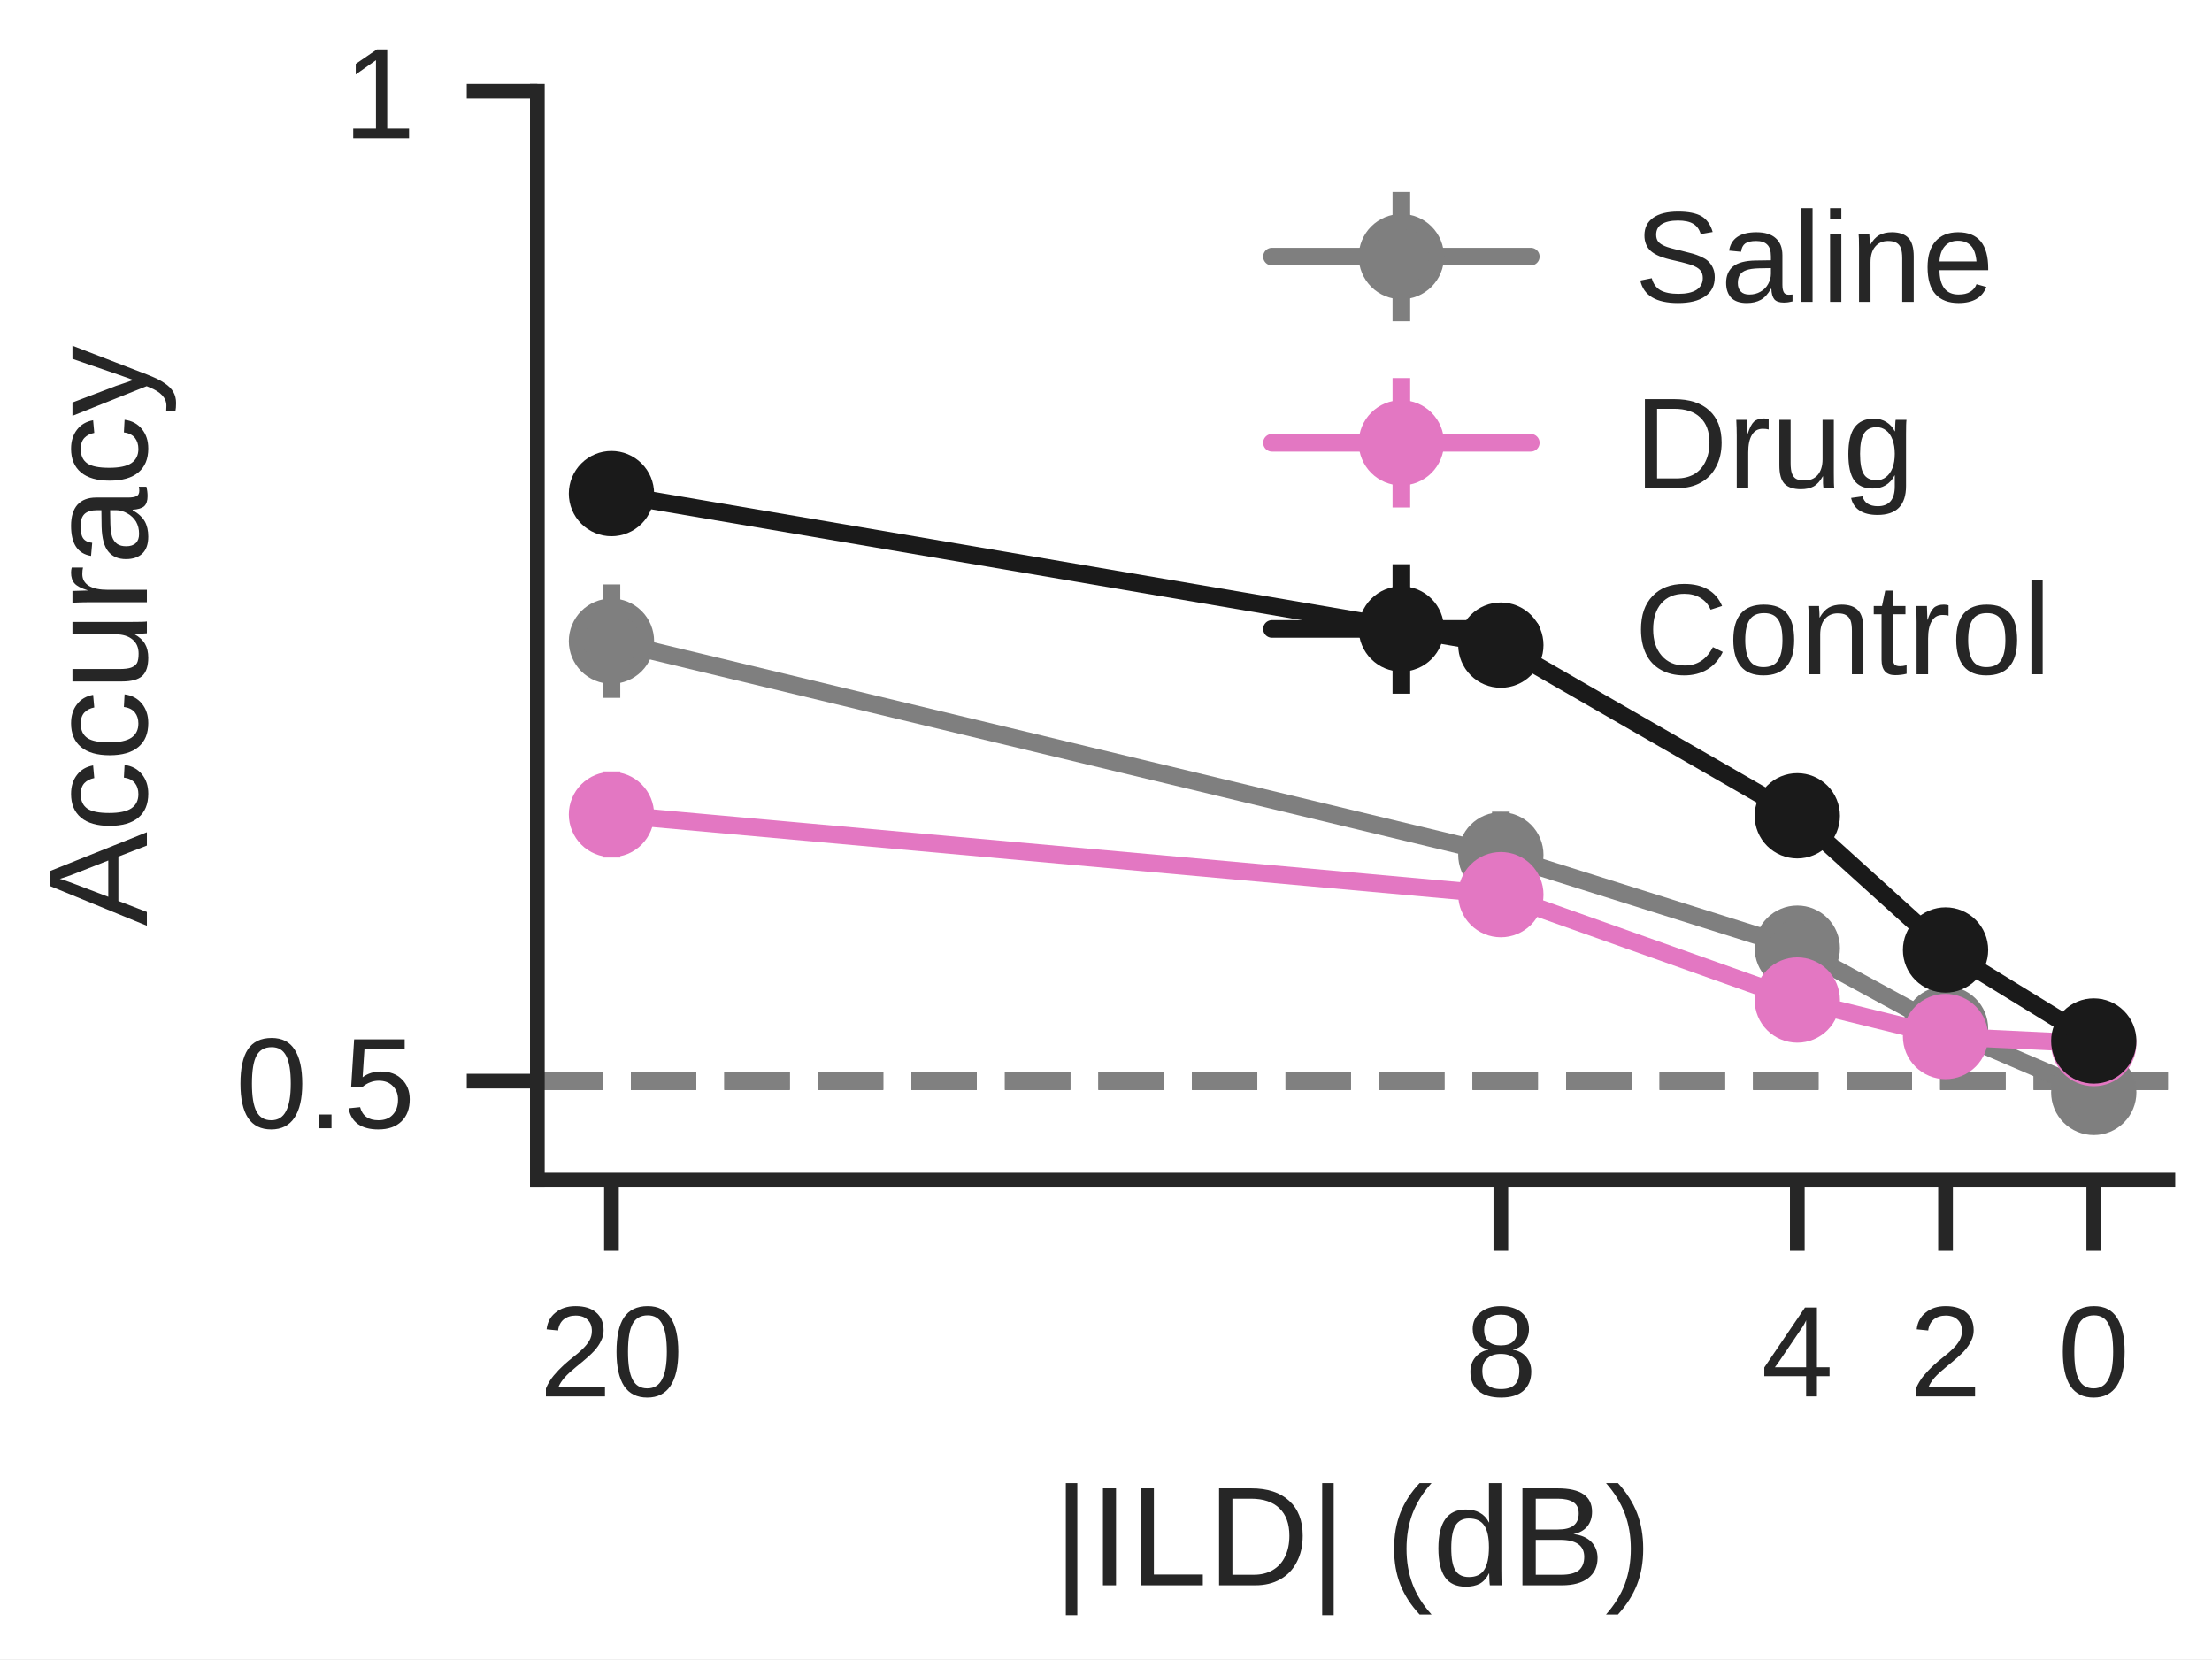
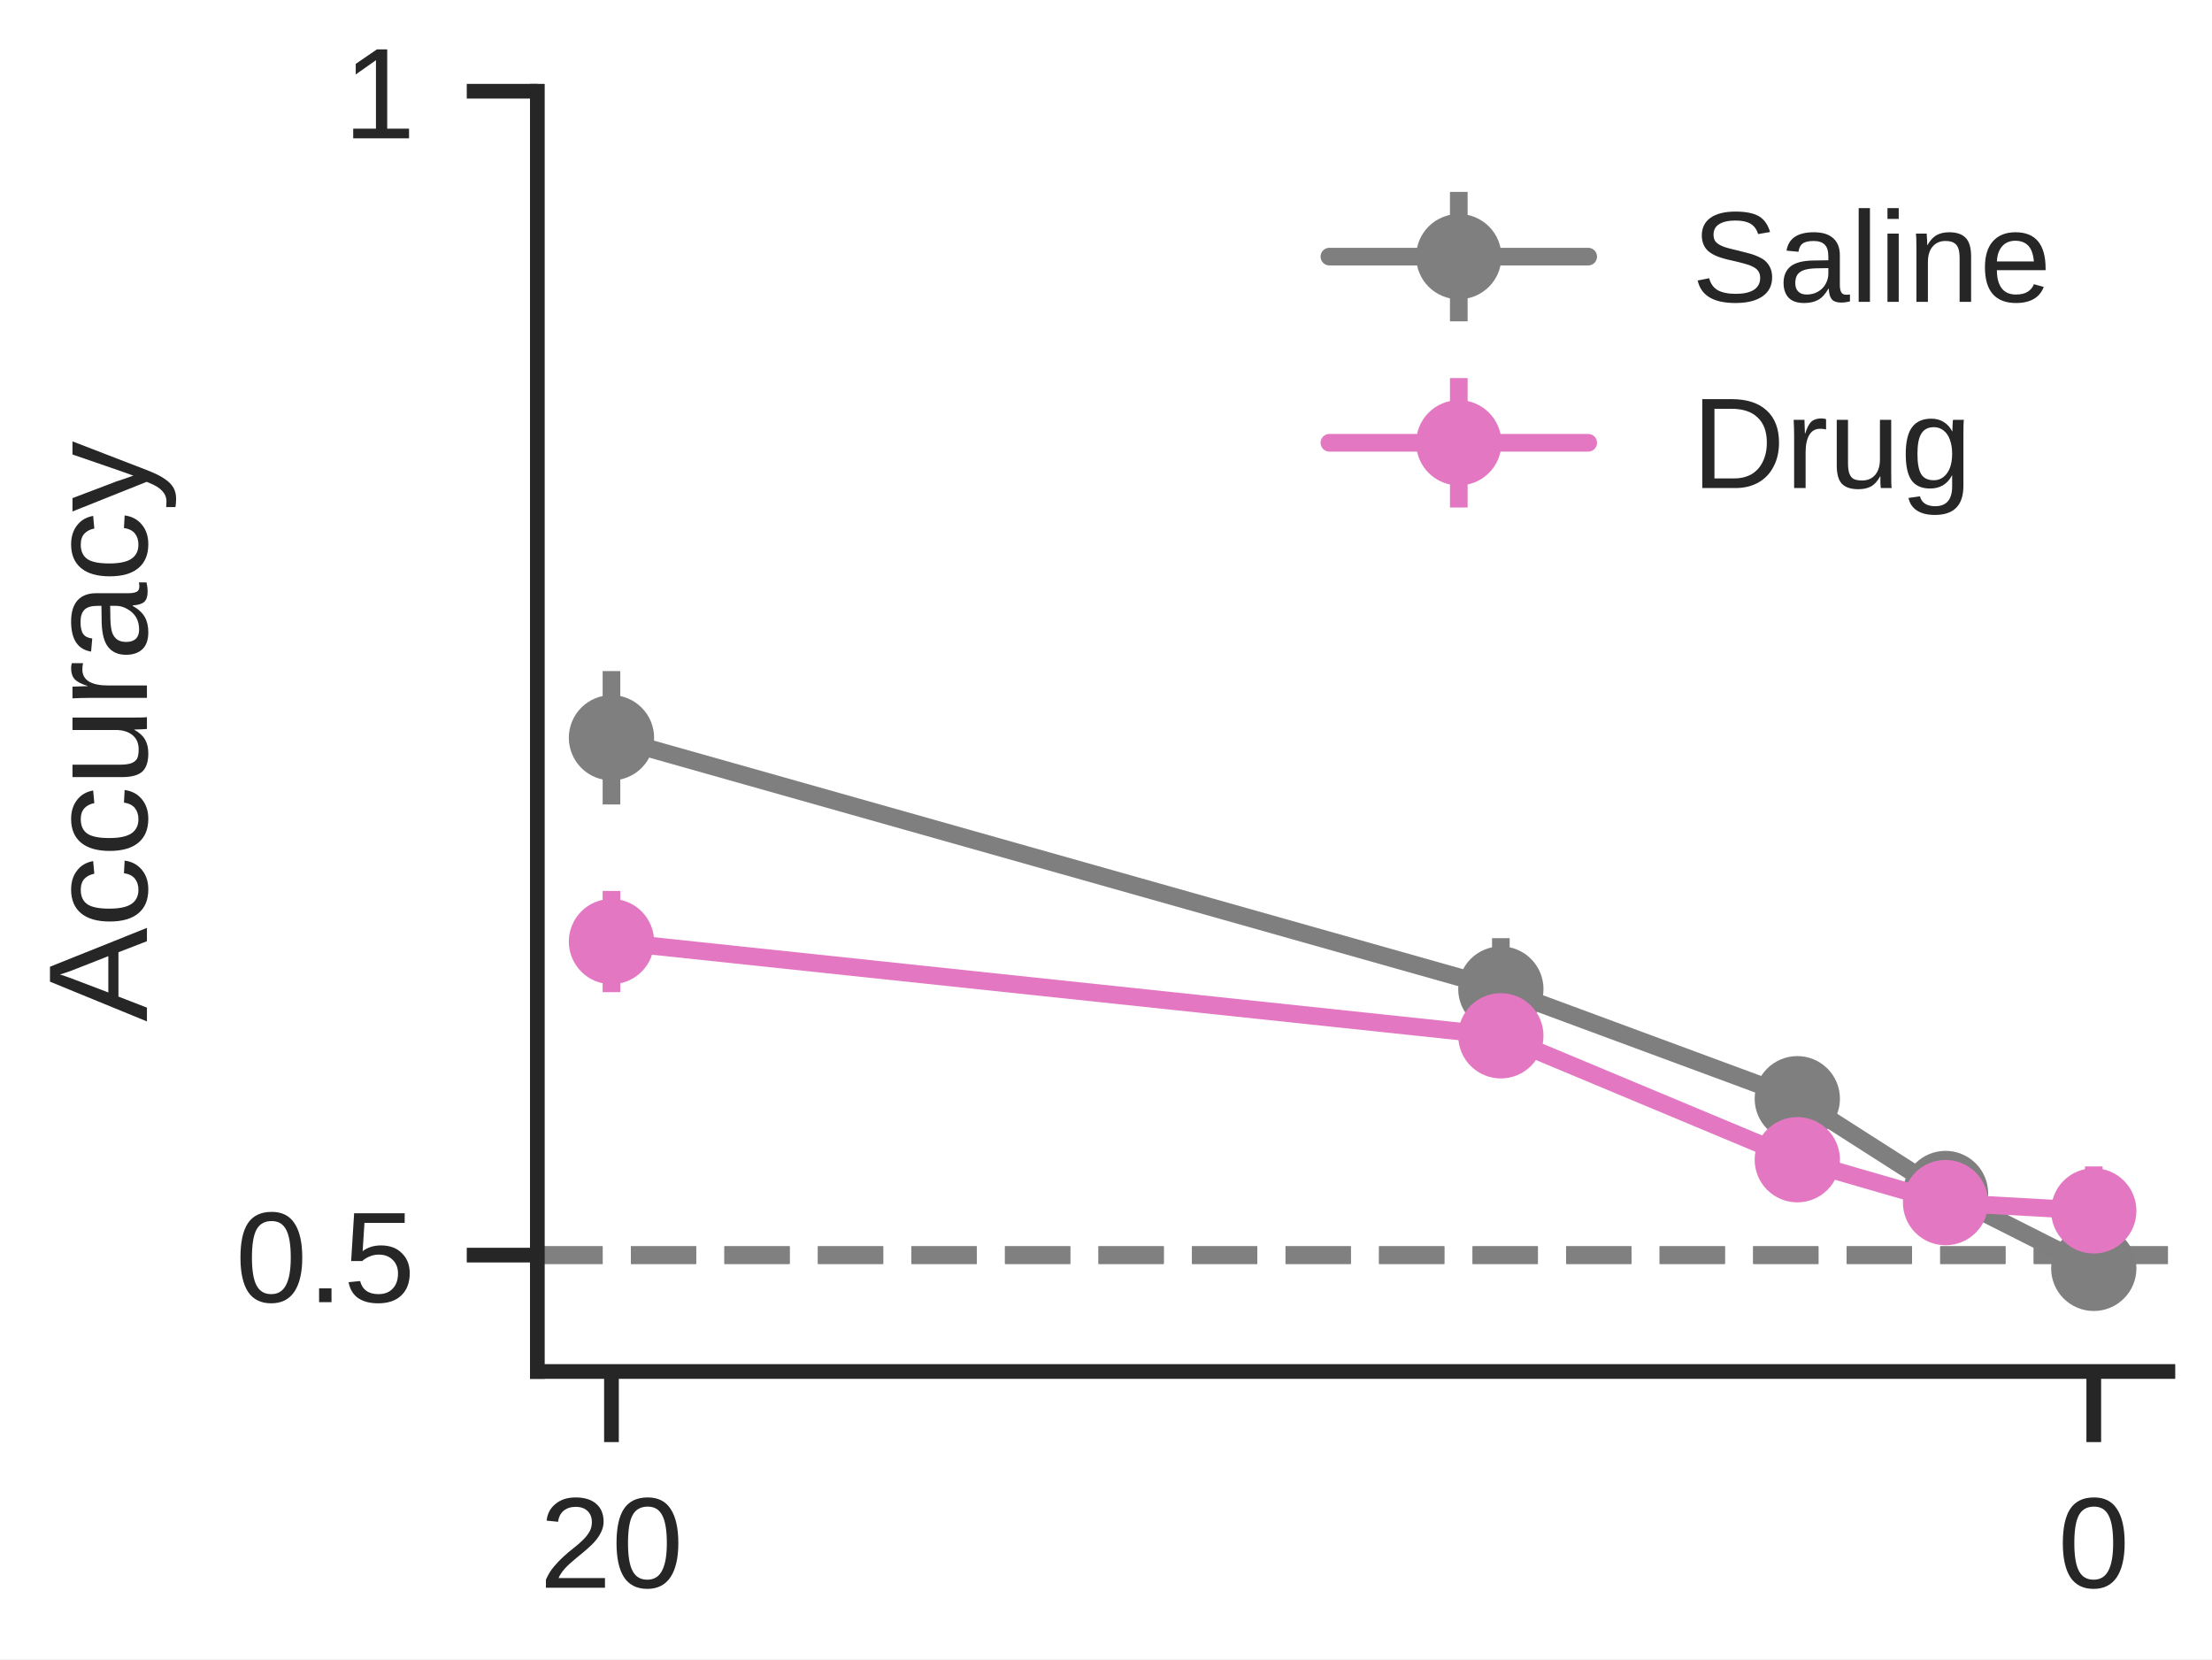
<svg xmlns="http://www.w3.org/2000/svg" xmlns:xlink="http://www.w3.org/1999/xlink" width="150.425pt" height="112.819pt" viewBox="0 0 150.425 112.819" version="1.1">
  <defs>
    <style type="text/css">*{stroke-linejoin: round; stroke-linecap: butt}</style>
  </defs>
  <g id="figure_1">
    <g id="patch_1">
      <path d="M 0 112.819  L 150.425 112.819  L 150.425 0  L 0 0  z " style="fill: #ffffff" />
    </g>
    <g id="axes_1">
      <g id="patch_2">
-         <path d="M 36.542 80.251  L 147.425 80.251  L 147.425 6.204  L 36.542 6.204  z " style="fill: #ffffff" />
+         <path d="M 36.542 93.26  L 147.425 93.26  L 147.425 6.204  L 36.542 6.204  z " style="fill: #ffffff" />
      </g>
      <g id="matplotlib.axis_1">
        <g id="xtick_1">
          <g id="line2d_1">
            <defs>
-               <path id="mf07b5c90a0" d="M 0 0  L 0 4.8  " style="stroke: #262626" />
+               <path id="m92af181540" d="M 0 0  L 0 4.8  " style="stroke: #262626" />
            </defs>
            <g>
-               <use xlink:href="#mf07b5c90a0" x="142.385" y="80.251" style="fill: #262626; stroke: #262626" />
+               <use xlink:href="#m92af181540" x="41.582" y="93.26" style="fill: #262626; stroke: #262626" />
            </g>
          </g>
          <g id="text_1">
-             <text style="font-size: 8.8px; font-family: 'Arial', 'DejaVu Sans', 'Liberation Sans', 'Bitstream Vera Sans', sans-serif; text-anchor: middle; fill: #262626" x="142.385" y="94.957" transform="rotate(-0 142.3848 94.95714)">0</text>
+             <text style="font-size: 8.8px; font-family: 'Arial', 'DejaVu Sans', 'Liberation Sans', 'Bitstream Vera Sans', sans-serif; text-anchor: middle; fill: #262626" x="41.582" y="107.967" transform="rotate(-0 41.58195 107.9667)">20</text>
          </g>
        </g>
        <g id="xtick_2">
          <g id="line2d_2">
            <g>
-               <use xlink:href="#mf07b5c90a0" x="132.305" y="80.251" style="fill: #262626; stroke: #262626" />
+               <use xlink:href="#m92af181540" x="142.385" y="93.26" style="fill: #262626; stroke: #262626" />
            </g>
          </g>
          <g id="text_2">
-             <text style="font-size: 8.8px; font-family: 'Arial', 'DejaVu Sans', 'Liberation Sans', 'Bitstream Vera Sans', sans-serif; text-anchor: middle; fill: #262626" x="132.305" y="94.957" transform="rotate(-0 132.3045 94.95714)">2</text>
+             <text style="font-size: 8.8px; font-family: 'Arial', 'DejaVu Sans', 'Liberation Sans', 'Bitstream Vera Sans', sans-serif; text-anchor: middle; fill: #262626" x="142.385" y="107.967" transform="rotate(-0 142.3848 107.9667)">0</text>
          </g>
-         </g>
-         <g id="xtick_3">
-           <g id="line2d_3">
-             <g>
-               <use xlink:href="#mf07b5c90a0" x="122.224" y="80.251" style="fill: #262626; stroke: #262626" />
-             </g>
-           </g>
-           <g id="text_3">
-             <text style="font-size: 8.8px; font-family: 'Arial', 'DejaVu Sans', 'Liberation Sans', 'Bitstream Vera Sans', sans-serif; text-anchor: middle; fill: #262626" x="122.224" y="94.957" transform="rotate(-0 122.2242 94.95714)">4</text>
-           </g>
-         </g>
-         <g id="xtick_4">
-           <g id="line2d_4">
-             <g>
-               <use xlink:href="#mf07b5c90a0" x="102.064" y="80.251" style="fill: #262626; stroke: #262626" />
-             </g>
-           </g>
-           <g id="text_4">
-             <text style="font-size: 8.8px; font-family: 'Arial', 'DejaVu Sans', 'Liberation Sans', 'Bitstream Vera Sans', sans-serif; text-anchor: middle; fill: #262626" x="102.064" y="94.957" transform="rotate(-0 102.0637 94.95714)">8</text>
-           </g>
-         </g>
-         <g id="xtick_5">
-           <g id="line2d_5">
-             <g>
-               <use xlink:href="#mf07b5c90a0" x="41.582" y="80.251" style="fill: #262626; stroke: #262626" />
-             </g>
-           </g>
-           <g id="text_5">
-             <text style="font-size: 8.8px; font-family: 'Arial', 'DejaVu Sans', 'Liberation Sans', 'Bitstream Vera Sans', sans-serif; text-anchor: middle; fill: #262626" x="41.582" y="94.957" transform="rotate(-0 41.58195 94.95714)">20</text>
-           </g>
-         </g>
-         <g id="text_6">
-           <text style="font-size: 9.6px; font-family: 'Arial', 'DejaVu Sans', 'Liberation Sans', 'Bitstream Vera Sans', sans-serif; text-anchor: middle; fill: #262626" x="91.983" y="107.798" transform="rotate(-0 91.98338 107.7982)">|ILD| (dB)</text>
        </g>
      </g>
      <g id="matplotlib.axis_2">
        <g id="ytick_1">
-           <g id="line2d_6">
+           <g id="line2d_3">
            <defs>
-               <path id="md825ad28d0" d="M 0 0  L -4.8 0  " style="stroke: #262626" />
+               <path id="m3f13c0295c" d="M 0 0  L -4.8 0  " style="stroke: #262626" />
            </defs>
            <g>
-               <use xlink:href="#md825ad28d0" x="36.542" y="73.519" style="fill: #262626; stroke: #262626" />
+               <use xlink:href="#m3f13c0295c" x="36.542" y="85.346" style="fill: #262626; stroke: #262626" />
            </g>
          </g>
-           <g id="text_7">
-             <text style="font-size: 8.8px; font-family: 'Arial', 'DejaVu Sans', 'Liberation Sans', 'Bitstream Vera Sans', sans-serif; text-anchor: end; fill: #262626" x="28.242" y="76.722" transform="rotate(-0 28.2418 76.72228)">0.5</text>
+           <g id="text_3">
+             <text style="font-size: 8.8px; font-family: 'Arial', 'DejaVu Sans', 'Liberation Sans', 'Bitstream Vera Sans', sans-serif; text-anchor: end; fill: #262626" x="28.242" y="88.549" transform="rotate(-0 28.2418 88.54916)">0.5</text>
          </g>
        </g>
        <g id="ytick_2">
-           <g id="line2d_7">
+           <g id="line2d_4">
            <g>
-               <use xlink:href="#md825ad28d0" x="36.542" y="6.204" style="fill: #262626; stroke: #262626" />
+               <use xlink:href="#m3f13c0295c" x="36.542" y="6.204" style="fill: #262626; stroke: #262626" />
            </g>
          </g>
-           <g id="text_8">
+           <g id="text_4">
            <text style="font-size: 8.8px; font-family: 'Arial', 'DejaVu Sans', 'Liberation Sans', 'Bitstream Vera Sans', sans-serif; text-anchor: end; fill: #262626" x="28.242" y="9.407" transform="rotate(-0 28.2418 9.406881)">1</text>
          </g>
        </g>
-         <g id="text_9">
-           <text style="font-size: 9.6px; font-family: 'Arial', 'DejaVu Sans', 'Liberation Sans', 'Bitstream Vera Sans', sans-serif; text-anchor: middle; fill: #262626" x="9.989" y="43.227" transform="rotate(-90 9.989302 43.22703)">Accuracy</text>
+         <g id="text_5">
+           <text style="font-size: 9.6px; font-family: 'Arial', 'DejaVu Sans', 'Liberation Sans', 'Bitstream Vera Sans', sans-serif; text-anchor: middle; fill: #262626" x="9.989" y="49.732" transform="rotate(-90 9.989302 49.73181)">Accuracy</text>
        </g>
      </g>
      <g id="LineCollection_1">
-         <path d="M 142.385 76.52  L 142.385 72.05  " clip-path="url(#pe2ffa07042)" style="fill: none; stroke: #7f7f7f; stroke-width: 1.2" />
-         <path d="M 132.305 71.635  L 132.305 68.277  " clip-path="url(#pe2ffa07042)" style="fill: none; stroke: #7f7f7f; stroke-width: 1.2" />
-         <path d="M 122.224 66.835  L 122.224 62.115  " clip-path="url(#pe2ffa07042)" style="fill: none; stroke: #7f7f7f; stroke-width: 1.2" />
-         <path d="M 102.064 61.071  L 102.064 55.19  " clip-path="url(#pe2ffa07042)" style="fill: none; stroke: #7f7f7f; stroke-width: 1.2" />
-         <path d="M 41.582 47.456  L 41.582 39.741  " clip-path="url(#pe2ffa07042)" style="fill: none; stroke: #7f7f7f; stroke-width: 1.2" />
+         <path d="M 142.385 88.875  L 142.385 83.618  " clip-path="url(#p232bc4908f)" style="fill: none; stroke: #7f7f7f; stroke-width: 1.2" />
+         <path d="M 132.305 83.13  L 132.305 79.183  " clip-path="url(#p232bc4908f)" style="fill: none; stroke: #7f7f7f; stroke-width: 1.2" />
+         <path d="M 122.224 77.488  L 122.224 71.938  " clip-path="url(#p232bc4908f)" style="fill: none; stroke: #7f7f7f; stroke-width: 1.2" />
+         <path d="M 102.064 70.71  L 102.064 63.797  " clip-path="url(#p232bc4908f)" style="fill: none; stroke: #7f7f7f; stroke-width: 1.2" />
+         <path d="M 41.582 54.703  L 41.582 45.633  " clip-path="url(#p232bc4908f)" style="fill: none; stroke: #7f7f7f; stroke-width: 1.2" />
+       </g>
+       <g id="line2d_5">
+         <path d="M 36.542 85.346  L 147.425 85.346  " clip-path="url(#p232bc4908f)" style="fill: none; stroke-dasharray: 4.44,1.92; stroke-dashoffset: 0; stroke: #808080; stroke-width: 1.2" />
+       </g>
+       <g id="LineCollection_2">
+         <path d="M 142.385 85.362  L 142.385 79.317  " clip-path="url(#p232bc4908f)" style="fill: none; stroke: #e377c2; stroke-width: 1.2" />
+         <path d="M 132.305 83.642  L 132.305 79.909  " clip-path="url(#p232bc4908f)" style="fill: none; stroke: #e377c2; stroke-width: 1.2" />
+         <path d="M 122.224 81.141  L 122.224 76.579  " clip-path="url(#p232bc4908f)" style="fill: none; stroke: #e377c2; stroke-width: 1.2" />
+         <path d="M 102.064 72.814  L 102.064 68.055  " clip-path="url(#p232bc4908f)" style="fill: none; stroke: #e377c2; stroke-width: 1.2" />
+         <path d="M 41.582 67.468  L 41.582 60.582  " clip-path="url(#p232bc4908f)" style="fill: none; stroke: #e377c2; stroke-width: 1.2" />
+       </g>
+       <g id="line2d_6">
+         <path d="M 36.542 85.346  L 147.425 85.346  " clip-path="url(#p232bc4908f)" style="fill: none; stroke-dasharray: 4.44,1.92; stroke-dashoffset: 0; stroke: #808080; stroke-width: 1.2" />
+       </g>
+       <g id="line2d_7">
+         <path d="M 142.385 86.247  L 132.305 81.157  L 122.224 74.713  L 102.064 67.254  L 41.582 50.168  " clip-path="url(#p232bc4908f)" style="fill: none; stroke: #7f7f7f; stroke-width: 1.2; stroke-linecap: round" />
+         <defs>
+           <path id="mf13e8d0cbb" d="M 0 2.4  C 0.636 2.4 1.247 2.147 1.697 1.697  C 2.147 1.247 2.4 0.636 2.4 0  C 2.4 -0.636 2.147 -1.247 1.697 -1.697  C 1.247 -2.147 0.636 -2.4 0 -2.4  C -0.636 -2.4 -1.247 -2.147 -1.697 -1.697  C -2.147 -1.247 -2.4 -0.636 -2.4 0  C -2.4 0.636 -2.147 1.247 -1.697 1.697  C -1.247 2.147 -0.636 2.4 0 2.4  z " style="stroke: #7f7f7f" />
+         </defs>
+         <g clip-path="url(#p232bc4908f)">
+           <use xlink:href="#mf13e8d0cbb" x="142.385" y="86.247" style="fill: #7f7f7f; stroke: #7f7f7f" />
+           <use xlink:href="#mf13e8d0cbb" x="132.305" y="81.157" style="fill: #7f7f7f; stroke: #7f7f7f" />
+           <use xlink:href="#mf13e8d0cbb" x="122.224" y="74.713" style="fill: #7f7f7f; stroke: #7f7f7f" />
+           <use xlink:href="#mf13e8d0cbb" x="102.064" y="67.254" style="fill: #7f7f7f; stroke: #7f7f7f" />
+           <use xlink:href="#mf13e8d0cbb" x="41.582" y="50.168" style="fill: #7f7f7f; stroke: #7f7f7f" />
+         </g>
      </g>
      <g id="line2d_8">
-         <path d="M 36.542 73.519  L 147.425 73.519  " clip-path="url(#pe2ffa07042)" style="fill: none; stroke-dasharray: 4.44,1.92; stroke-dashoffset: 0; stroke: #808080; stroke-width: 1.2" />
-       </g>
-       <g id="LineCollection_2">
-         <path d="M 142.385 73.533  L 142.385 68.391  " clip-path="url(#pe2ffa07042)" style="fill: none; stroke: #e377c2; stroke-width: 1.2" />
-         <path d="M 132.305 72.07  L 132.305 68.895  " clip-path="url(#pe2ffa07042)" style="fill: none; stroke: #e377c2; stroke-width: 1.2" />
-         <path d="M 122.224 69.942  L 122.224 66.063  " clip-path="url(#pe2ffa07042)" style="fill: none; stroke: #e377c2; stroke-width: 1.2" />
-         <path d="M 102.064 62.86  L 102.064 58.812  " clip-path="url(#pe2ffa07042)" style="fill: none; stroke: #e377c2; stroke-width: 1.2" />
-         <path d="M 41.582 58.313  L 41.582 52.456  " clip-path="url(#pe2ffa07042)" style="fill: none; stroke: #e377c2; stroke-width: 1.2" />
-       </g>
-       <g id="line2d_9">
-         <path d="M 36.542 73.519  L 147.425 73.519  " clip-path="url(#pe2ffa07042)" style="fill: none; stroke-dasharray: 4.44,1.92; stroke-dashoffset: 0; stroke: #808080; stroke-width: 1.2" />
-       </g>
-       <g id="LineCollection_3">
-         <path d="M 142.385 73.606  L 142.385 67.968  " clip-path="url(#pe2ffa07042)" style="fill: none; stroke: #1a1a1a; stroke-width: 1.2" />
-         <path d="M 132.305 66.078  L 132.305 63.118  " clip-path="url(#pe2ffa07042)" style="fill: none; stroke: #1a1a1a; stroke-width: 1.2" />
-         <path d="M 122.224 57.069  L 122.224 53.878  " clip-path="url(#pe2ffa07042)" style="fill: none; stroke: #1a1a1a; stroke-width: 1.2" />
-         <path d="M 102.064 46.572  L 102.064 41.164  " clip-path="url(#pe2ffa07042)" style="fill: none; stroke: #1a1a1a; stroke-width: 1.2" />
-         <path d="M 41.582 35.961  L 41.582 31.169  " clip-path="url(#pe2ffa07042)" style="fill: none; stroke: #1a1a1a; stroke-width: 1.2" />
-       </g>
-       <g id="line2d_10">
-         <path d="M 36.542 73.519  L 147.425 73.519  " clip-path="url(#pe2ffa07042)" style="fill: none; stroke-dasharray: 4.44,1.92; stroke-dashoffset: 0; stroke: #808080; stroke-width: 1.2" />
-       </g>
-       <g id="line2d_11">
-         <path d="M 142.385 74.285  L 132.305 69.956  L 122.224 64.475  L 102.064 58.13  L 41.582 43.598  " clip-path="url(#pe2ffa07042)" style="fill: none; stroke: #7f7f7f; stroke-width: 1.2; stroke-linecap: round" />
+         <path d="M 142.385 82.339  L 132.305 81.776  L 122.224 78.86  L 102.064 70.434  L 41.582 64.025  " clip-path="url(#p232bc4908f)" style="fill: none; stroke: #e377c2; stroke-width: 1.2; stroke-linecap: round" />
        <defs>
-           <path id="mf816edcecf" d="M 0 2.4  C 0.636 2.4 1.247 2.147 1.697 1.697  C 2.147 1.247 2.4 0.636 2.4 0  C 2.4 -0.636 2.147 -1.247 1.697 -1.697  C 1.247 -2.147 0.636 -2.4 0 -2.4  C -0.636 -2.4 -1.247 -2.147 -1.697 -1.697  C -2.147 -1.247 -2.4 -0.636 -2.4 0  C -2.4 0.636 -2.147 1.247 -1.697 1.697  C -1.247 2.147 -0.636 2.4 0 2.4  z " style="stroke: #7f7f7f" />
+           <path id="m487a8bccd9" d="M 0 2.4  C 0.636 2.4 1.247 2.147 1.697 1.697  C 2.147 1.247 2.4 0.636 2.4 0  C 2.4 -0.636 2.147 -1.247 1.697 -1.697  C 1.247 -2.147 0.636 -2.4 0 -2.4  C -0.636 -2.4 -1.247 -2.147 -1.697 -1.697  C -2.147 -1.247 -2.4 -0.636 -2.4 0  C -2.4 0.636 -2.147 1.247 -1.697 1.697  C -1.247 2.147 -0.636 2.4 0 2.4  z " style="stroke: #e377c2" />
        </defs>
-         <g clip-path="url(#pe2ffa07042)">
-           <use xlink:href="#mf816edcecf" x="142.385" y="74.285" style="fill: #7f7f7f; stroke: #7f7f7f" />
-           <use xlink:href="#mf816edcecf" x="132.305" y="69.956" style="fill: #7f7f7f; stroke: #7f7f7f" />
-           <use xlink:href="#mf816edcecf" x="122.224" y="64.475" style="fill: #7f7f7f; stroke: #7f7f7f" />
-           <use xlink:href="#mf816edcecf" x="102.064" y="58.13" style="fill: #7f7f7f; stroke: #7f7f7f" />
-           <use xlink:href="#mf816edcecf" x="41.582" y="43.598" style="fill: #7f7f7f; stroke: #7f7f7f" />
-         </g>
-       </g>
-       <g id="line2d_12">
-         <path d="M 142.385 70.962  L 132.305 70.482  L 122.224 68.002  L 102.064 60.836  L 41.582 55.384  " clip-path="url(#pe2ffa07042)" style="fill: none; stroke: #e377c2; stroke-width: 1.2; stroke-linecap: round" />
-         <defs>
-           <path id="m19967be276" d="M 0 2.4  C 0.636 2.4 1.247 2.147 1.697 1.697  C 2.147 1.247 2.4 0.636 2.4 0  C 2.4 -0.636 2.147 -1.247 1.697 -1.697  C 1.247 -2.147 0.636 -2.4 0 -2.4  C -0.636 -2.4 -1.247 -2.147 -1.697 -1.697  C -2.147 -1.247 -2.4 -0.636 -2.4 0  C -2.4 0.636 -2.147 1.247 -1.697 1.697  C -1.247 2.147 -0.636 2.4 0 2.4  z " style="stroke: #e377c2" />
-         </defs>
-         <g clip-path="url(#pe2ffa07042)">
-           <use xlink:href="#m19967be276" x="142.385" y="70.962" style="fill: #e377c2; stroke: #e377c2" />
-           <use xlink:href="#m19967be276" x="132.305" y="70.482" style="fill: #e377c2; stroke: #e377c2" />
-           <use xlink:href="#m19967be276" x="122.224" y="68.002" style="fill: #e377c2; stroke: #e377c2" />
-           <use xlink:href="#m19967be276" x="102.064" y="60.836" style="fill: #e377c2; stroke: #e377c2" />
-           <use xlink:href="#m19967be276" x="41.582" y="55.384" style="fill: #e377c2; stroke: #e377c2" />
-         </g>
-       </g>
-       <g id="line2d_13">
-         <path d="M 142.385 70.787  L 132.305 64.598  L 122.224 55.474  L 102.064 43.868  L 41.582 33.565  " clip-path="url(#pe2ffa07042)" style="fill: none; stroke: #1a1a1a; stroke-width: 1.2; stroke-linecap: round" />
-         <defs>
-           <path id="mc38a0cfd30" d="M 0 2.4  C 0.636 2.4 1.247 2.147 1.697 1.697  C 2.147 1.247 2.4 0.636 2.4 0  C 2.4 -0.636 2.147 -1.247 1.697 -1.697  C 1.247 -2.147 0.636 -2.4 0 -2.4  C -0.636 -2.4 -1.247 -2.147 -1.697 -1.697  C -2.147 -1.247 -2.4 -0.636 -2.4 0  C -2.4 0.636 -2.147 1.247 -1.697 1.697  C -1.247 2.147 -0.636 2.4 0 2.4  z " style="stroke: #1a1a1a" />
-         </defs>
-         <g clip-path="url(#pe2ffa07042)">
-           <use xlink:href="#mc38a0cfd30" x="142.385" y="70.787" style="fill: #1a1a1a; stroke: #1a1a1a" />
-           <use xlink:href="#mc38a0cfd30" x="132.305" y="64.598" style="fill: #1a1a1a; stroke: #1a1a1a" />
-           <use xlink:href="#mc38a0cfd30" x="122.224" y="55.474" style="fill: #1a1a1a; stroke: #1a1a1a" />
-           <use xlink:href="#mc38a0cfd30" x="102.064" y="43.868" style="fill: #1a1a1a; stroke: #1a1a1a" />
-           <use xlink:href="#mc38a0cfd30" x="41.582" y="33.565" style="fill: #1a1a1a; stroke: #1a1a1a" />
+         <g clip-path="url(#p232bc4908f)">
+           <use xlink:href="#m487a8bccd9" x="142.385" y="82.339" style="fill: #e377c2; stroke: #e377c2" />
+           <use xlink:href="#m487a8bccd9" x="132.305" y="81.776" style="fill: #e377c2; stroke: #e377c2" />
+           <use xlink:href="#m487a8bccd9" x="122.224" y="78.86" style="fill: #e377c2; stroke: #e377c2" />
+           <use xlink:href="#m487a8bccd9" x="102.064" y="70.434" style="fill: #e377c2; stroke: #e377c2" />
+           <use xlink:href="#m487a8bccd9" x="41.582" y="64.025" style="fill: #e377c2; stroke: #e377c2" />
        </g>
      </g>
      <g id="patch_3">
-         <path d="M 36.542 80.251  L 36.542 6.204  " style="fill: none; stroke: #262626; stroke-linejoin: miter; stroke-linecap: square" />
+         <path d="M 36.542 93.26  L 36.542 6.204  " style="fill: none; stroke: #262626; stroke-linejoin: miter; stroke-linecap: square" />
      </g>
      <g id="patch_4">
-         <path d="M 36.542 80.251  L 147.425 80.251  " style="fill: none; stroke: #262626; stroke-linejoin: miter; stroke-linecap: square" />
+         <path d="M 36.542 93.26  L 147.425 93.26  " style="fill: none; stroke: #262626; stroke-linejoin: miter; stroke-linecap: square" />
      </g>
      <g id="legend_1">
-         <g id="LineCollection_4">
-           <path d="M 95.299 21.85  L 95.299 13.05  " style="fill: none; stroke: #7f7f7f; stroke-width: 1.2" />
+         <g id="LineCollection_3">
+           <path d="M 99.204 21.85  L 99.204 13.05  " style="fill: none; stroke: #7f7f7f; stroke-width: 1.2" />
        </g>
-         <g id="line2d_14">
-           <path d="M 86.499 17.45  L 104.099 17.45  " style="fill: none; stroke: #7f7f7f; stroke-width: 1.2; stroke-linecap: round" />
+         <g id="line2d_9">
+           <path d="M 90.404 17.45  L 108.004 17.45  " style="fill: none; stroke: #7f7f7f; stroke-width: 1.2; stroke-linecap: round" />
        </g>
-         <g id="line2d_15">
+         <g id="line2d_10">
          <g>
-             <use xlink:href="#mf816edcecf" x="95.299" y="17.45" style="fill: #7f7f7f; stroke: #7f7f7f" />
+             <use xlink:href="#mf13e8d0cbb" x="99.204" y="17.45" style="fill: #7f7f7f; stroke: #7f7f7f" />
          </g>
        </g>
-         <g id="text_10">
-           <text style="font-size: 8.8px; font-family: 'Arial', 'DejaVu Sans', 'Liberation Sans', 'Bitstream Vera Sans', sans-serif; text-anchor: start; fill: #262626" x="111.139" y="20.53" transform="rotate(-0 111.1387 20.5302)">Saline</text>
+         <g id="text_6">
+           <text style="font-size: 8.8px; font-family: 'Arial', 'DejaVu Sans', 'Liberation Sans', 'Bitstream Vera Sans', sans-serif; text-anchor: start; fill: #262626" x="115.044" y="20.53" transform="rotate(-0 115.0437 20.5302)">Saline</text>
        </g>
-         <g id="LineCollection_5">
-           <path d="M 95.299 34.509  L 95.299 25.709  " style="fill: none; stroke: #e377c2; stroke-width: 1.2" />
+         <g id="LineCollection_4">
+           <path d="M 99.204 34.509  L 99.204 25.709  " style="fill: none; stroke: #e377c2; stroke-width: 1.2" />
        </g>
-         <g id="line2d_16">
-           <path d="M 86.499 30.109  L 104.099 30.109  " style="fill: none; stroke: #e377c2; stroke-width: 1.2; stroke-linecap: round" />
+         <g id="line2d_11">
+           <path d="M 90.404 30.109  L 108.004 30.109  " style="fill: none; stroke: #e377c2; stroke-width: 1.2; stroke-linecap: round" />
        </g>
-         <g id="line2d_17">
+         <g id="line2d_12">
          <g>
-             <use xlink:href="#m19967be276" x="95.299" y="30.109" style="fill: #e377c2; stroke: #e377c2" />
+             <use xlink:href="#m487a8bccd9" x="99.204" y="30.109" style="fill: #e377c2; stroke: #e377c2" />
          </g>
        </g>
-         <g id="text_11">
-           <text style="font-size: 8.8px; font-family: 'Arial', 'DejaVu Sans', 'Liberation Sans', 'Bitstream Vera Sans', sans-serif; text-anchor: start; fill: #262626" x="111.139" y="33.189" transform="rotate(-0 111.1387 33.18879)">Drug</text>
-         </g>
-         <g id="LineCollection_6">
-           <path d="M 95.299 47.168  L 95.299 38.368  " style="fill: none; stroke: #1a1a1a; stroke-width: 1.2" />
-         </g>
-         <g id="line2d_18">
-           <path d="M 86.499 42.768  L 104.099 42.768  " style="fill: none; stroke: #1a1a1a; stroke-width: 1.2; stroke-linecap: round" />
-         </g>
-         <g id="line2d_19">
-           <g>
-             <use xlink:href="#mc38a0cfd30" x="95.299" y="42.768" style="fill: #1a1a1a; stroke: #1a1a1a" />
-           </g>
-         </g>
-         <g id="text_12">
-           <text style="font-size: 8.8px; font-family: 'Arial', 'DejaVu Sans', 'Liberation Sans', 'Bitstream Vera Sans', sans-serif; text-anchor: start; fill: #262626" x="111.139" y="45.848" transform="rotate(-0 111.1387 45.84756)">Control</text>
+         <g id="text_7">
+           <text style="font-size: 8.8px; font-family: 'Arial', 'DejaVu Sans', 'Liberation Sans', 'Bitstream Vera Sans', sans-serif; text-anchor: start; fill: #262626" x="115.044" y="33.189" transform="rotate(-0 115.0437 33.18879)">Drug</text>
        </g>
      </g>
    </g>
  </g>
  <defs>
-     <clipPath id="pe2ffa07042">
-       <rect x="36.542" y="6.204" width="110.883" height="74.047" />
+     <clipPath id="p232bc4908f">
+       <rect x="36.542" y="6.204" width="110.883" height="87.057" />
    </clipPath>
  </defs>
</svg>
